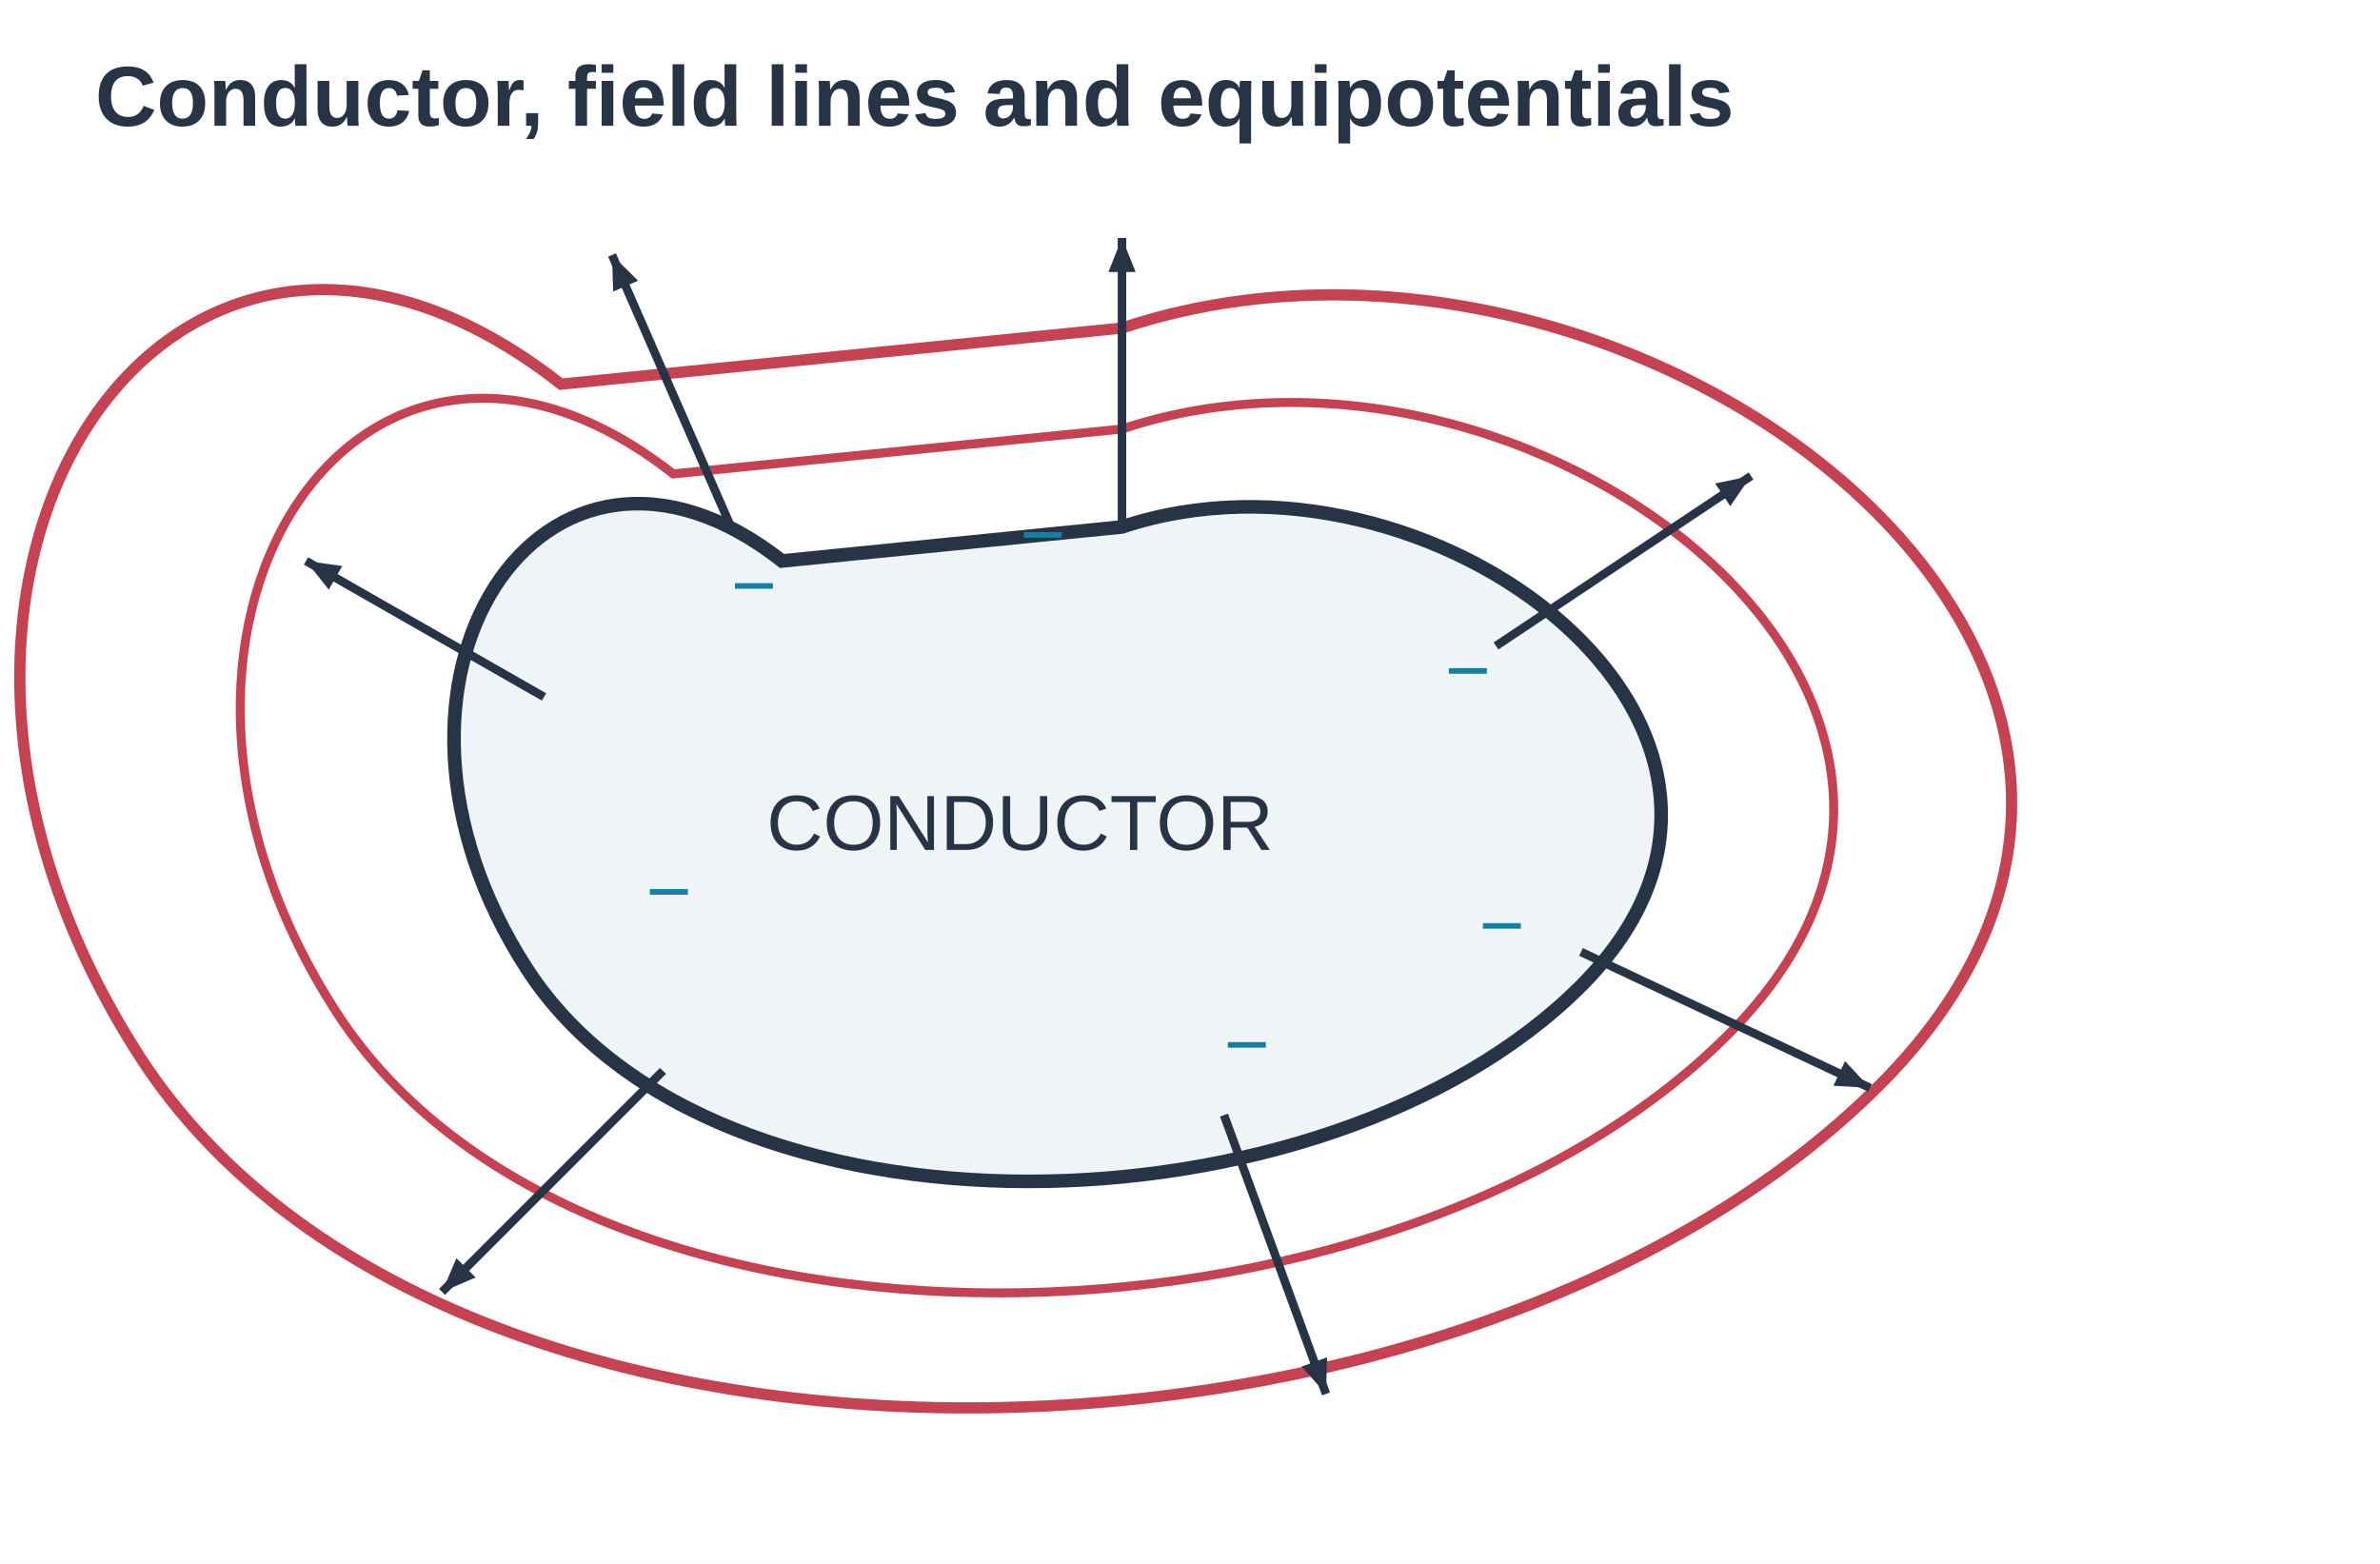
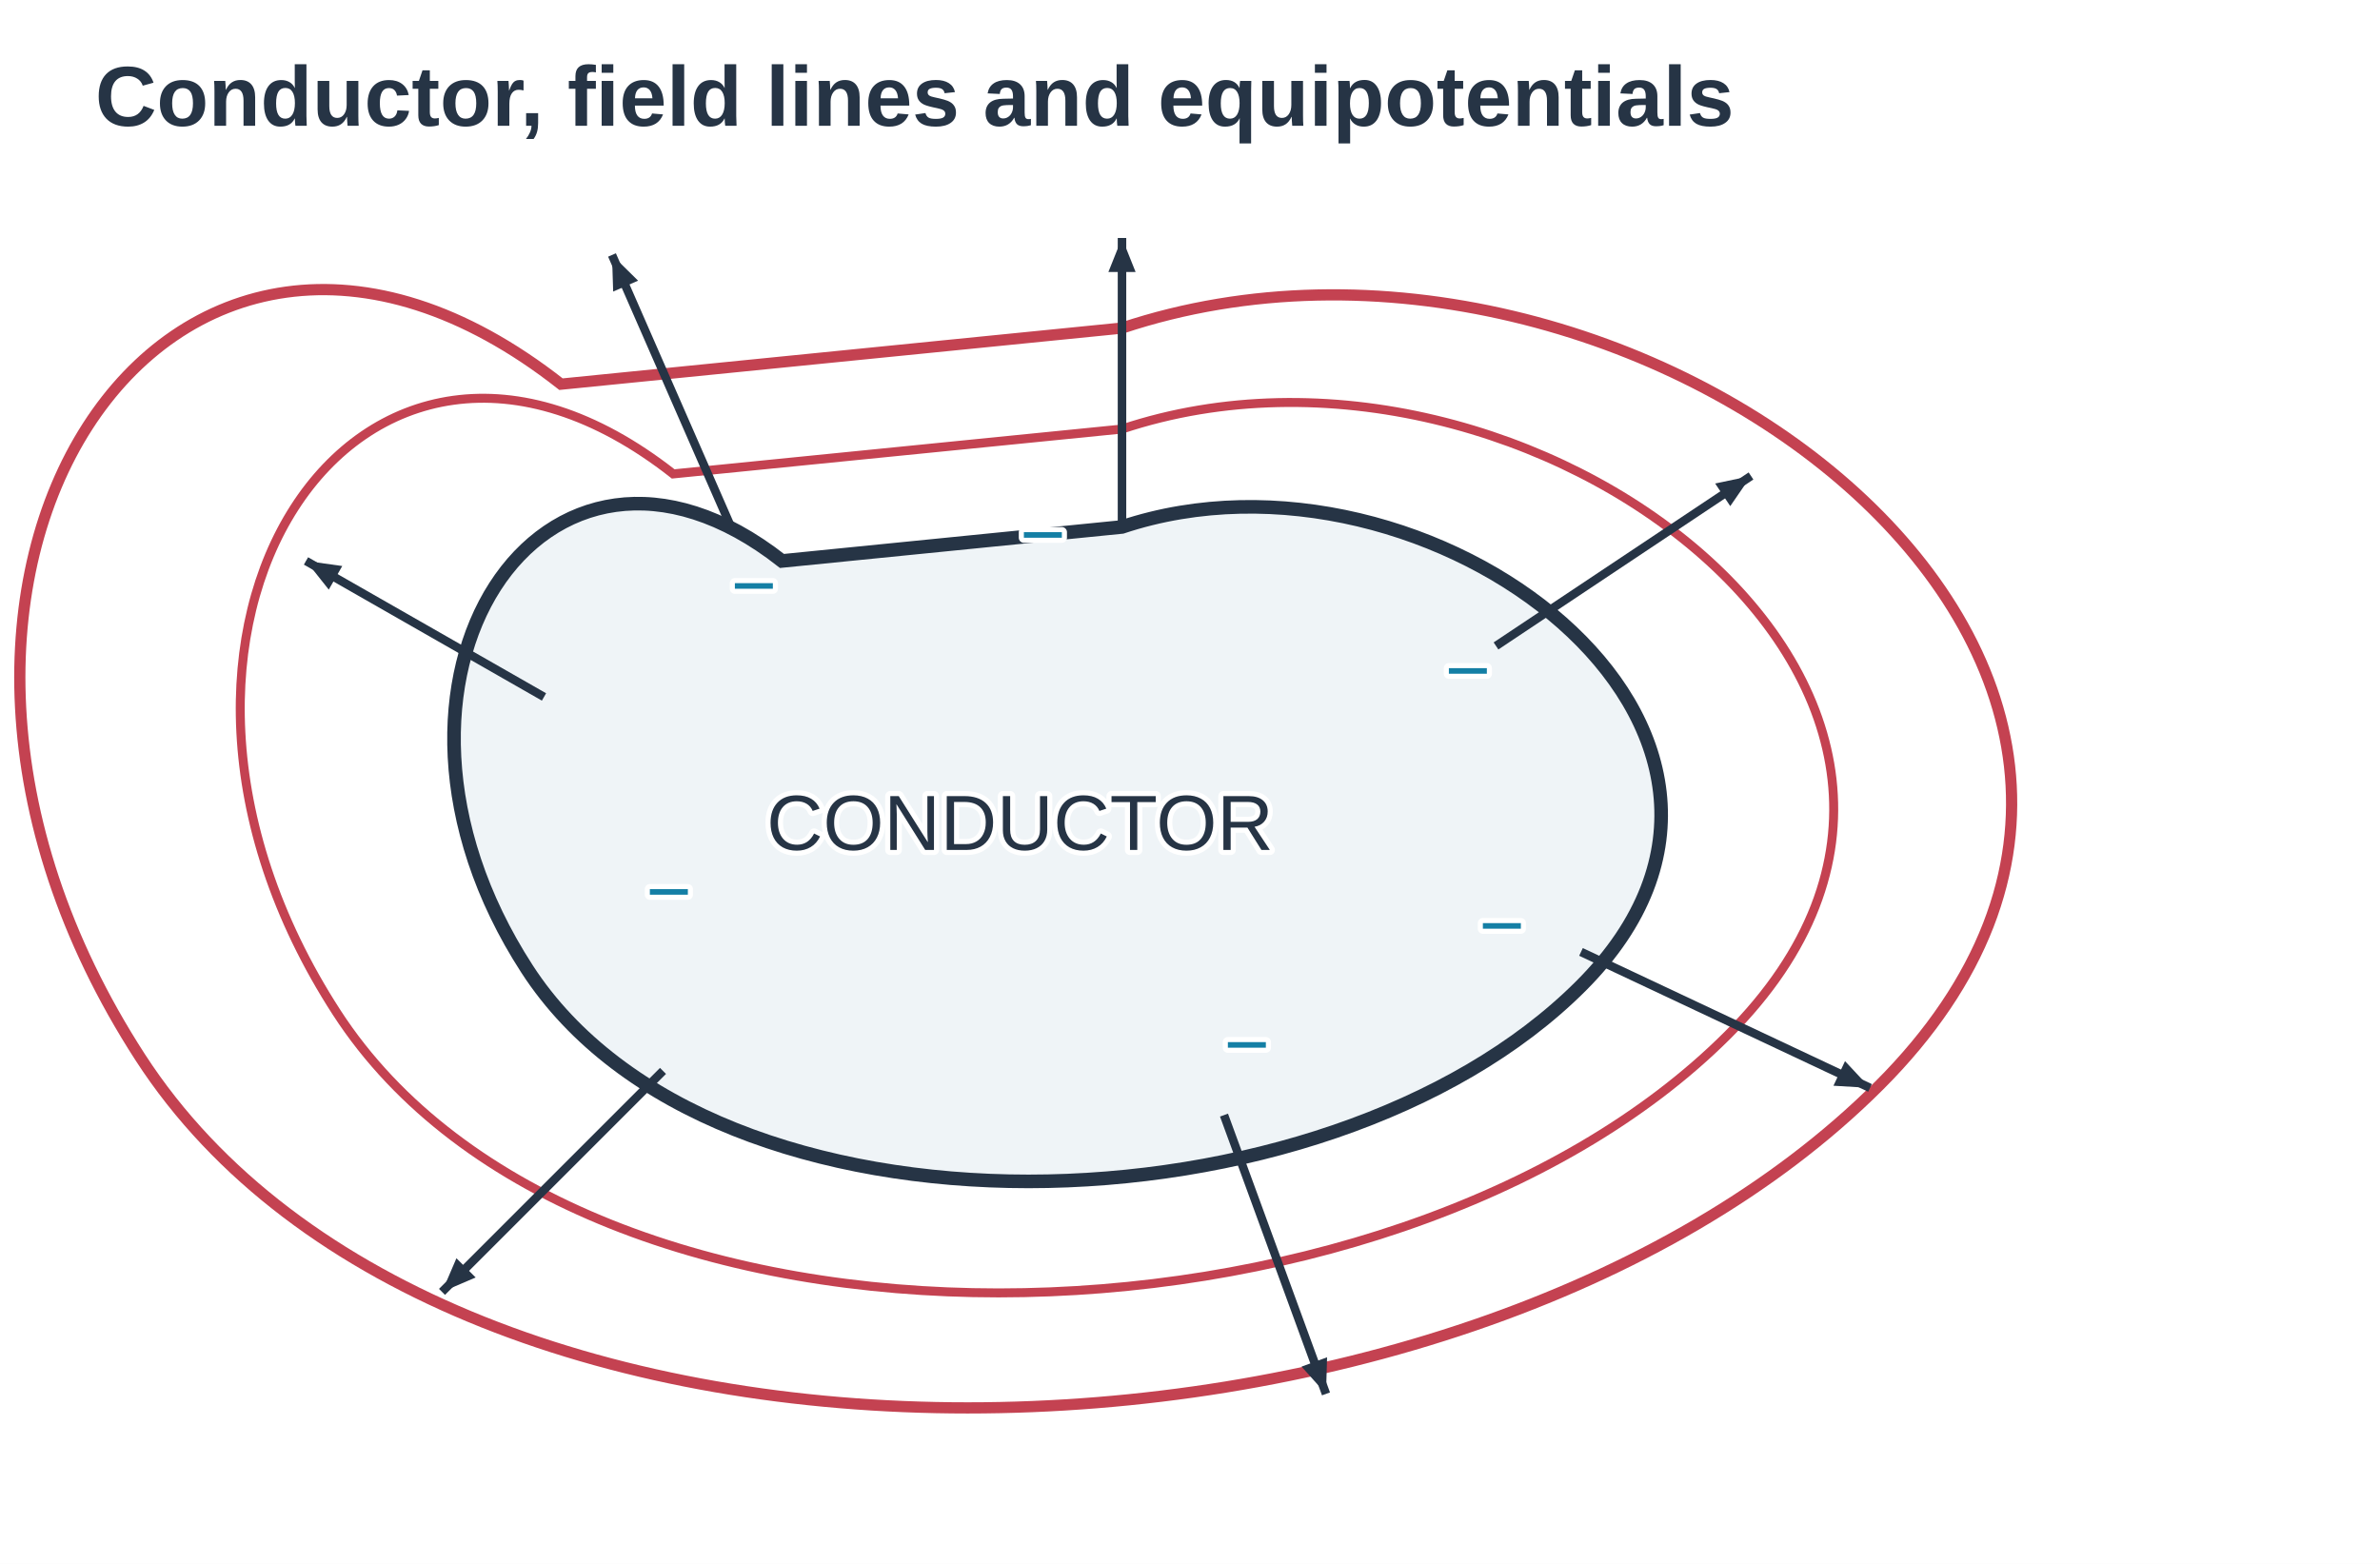
<svg xmlns="http://www.w3.org/2000/svg" width="700" height="460" viewBox="0 0 700 460" role="img">
  <rect width="100%" height="100%" fill="white" />
-   <text x="28" y="37" font-family="Arial,Microsoft YaHei,sans-serif" font-size="25" font-weight="700" fill="#263445" text-anchor="start" xml:space="preserve">Conductor, field lines and equipotentials</text>
  <g transform="translate(330 245) scale(1.65) translate(-330 -245)">
    <path d="M230 165 C160 110 100 200 155 285 S390 365 465 290 S420 125 330 155 Z" stroke="#c44251" stroke-width="2" fill="none" />
  </g>
  <g transform="translate(330 245) scale(1.32) translate(-330 -245)">
    <path d="M230 165 C160 110 100 200 155 285 S390 365 465 290 S420 125 330 155 Z" stroke="#c44251" stroke-width="2" fill="none" />
  </g>
  <path d="M230 165 C160 110 100 200 155 285 S390 365 465 290 S420 125 330 155 Z" stroke="#263445" stroke-width="4" fill="#eff4f7" />
-   <text x="300" y="250" font-family="Arial,Microsoft YaHei,sans-serif" font-size="23" font-weight="400" fill="#263445" text-anchor="middle" xml:space="preserve">CONDUCTOR</text>
  <path d="M160 205L90 165" fill="none" stroke="#263445" stroke-width="2.5" />
  <path d="M90 165L96.698 173.434L100.667 166.488Z" stroke="#263445" stroke-width="0" fill="#263445" />
  <path d="M215 155L180 75" fill="none" stroke="#263445" stroke-width="2.5" />
  <path d="M180 75L180.344 85.765L187.673 82.558Z" stroke="#263445" stroke-width="0" fill="#263445" />
  <path d="M330 155L330 70" fill="none" stroke="#263445" stroke-width="2.5" />
  <path d="M330 70L326.0 80.0L334.0 80.0Z" stroke="#263445" stroke-width="0" fill="#263445" />
  <path d="M440 190L515 140" fill="none" stroke="#263445" stroke-width="2.5" />
  <path d="M515 140L504.461 142.219L508.898 148.875Z" stroke="#263445" stroke-width="0" fill="#263445" />
  <path d="M465 280L550 320" fill="none" stroke="#263445" stroke-width="2.5" />
  <path d="M550 320L542.655 312.123L539.249 319.361Z" stroke="#263445" stroke-width="0" fill="#263445" />
  <path d="M360 328L390 410" fill="none" stroke="#263445" stroke-width="2.5" />
  <path d="M390 410L390.321 399.234L382.808 401.983Z" stroke="#263445" stroke-width="0" fill="#263445" />
  <path d="M195 315L130 380" fill="none" stroke="#263445" stroke-width="2.5" />
  <path d="M130 380L139.899 375.757L134.243 370.101Z" stroke="#263445" stroke-width="0" fill="#263445" />
-   <text x="215" y="180" font-family="Arial,Microsoft YaHei,sans-serif" font-size="23" font-weight="400" fill="#147fa5" text-anchor="start" xml:space="preserve">−</text>
-   <text x="300" y="165" font-family="Arial,Microsoft YaHei,sans-serif" font-size="23" font-weight="400" fill="#147fa5" text-anchor="start" xml:space="preserve">−</text>
-   <text x="425" y="205" font-family="Arial,Microsoft YaHei,sans-serif" font-size="23" font-weight="400" fill="#147fa5" text-anchor="start" xml:space="preserve">−</text>
-   <text x="435" y="280" font-family="Arial,Microsoft YaHei,sans-serif" font-size="23" font-weight="400" fill="#147fa5" text-anchor="start" xml:space="preserve">−</text>
-   <text x="360" y="315" font-family="Arial,Microsoft YaHei,sans-serif" font-size="23" font-weight="400" fill="#147fa5" text-anchor="start" xml:space="preserve">−</text>
-   <text x="190" y="270" font-family="Arial,Microsoft YaHei,sans-serif" font-size="23" font-weight="400" fill="#147fa5" text-anchor="start" xml:space="preserve">−</text>
+   <text x="28" y="37" font-family="Arial,Microsoft YaHei,sans-serif" font-size="25" font-weight="700" fill="#263445" text-anchor="start" xml:space="preserve" paint-order="stroke fill" stroke="#ffffff" stroke-width="3" stroke-linejoin="round">Conductor, field lines and equipotentials</text>
+   <text x="300" y="250" font-family="Arial,Microsoft YaHei,sans-serif" font-size="23" font-weight="400" fill="#263445" text-anchor="middle" xml:space="preserve" paint-order="stroke fill" stroke="#ffffff" stroke-width="3" stroke-linejoin="round">CONDUCTOR</text>
+   <text x="215" y="180" font-family="Arial,Microsoft YaHei,sans-serif" font-size="23" font-weight="400" fill="#147fa5" text-anchor="start" xml:space="preserve" paint-order="stroke fill" stroke="#ffffff" stroke-width="3" stroke-linejoin="round">−</text>
+   <text x="300" y="165" font-family="Arial,Microsoft YaHei,sans-serif" font-size="23" font-weight="400" fill="#147fa5" text-anchor="start" xml:space="preserve" paint-order="stroke fill" stroke="#ffffff" stroke-width="3" stroke-linejoin="round">−</text>
+   <text x="425" y="205" font-family="Arial,Microsoft YaHei,sans-serif" font-size="23" font-weight="400" fill="#147fa5" text-anchor="start" xml:space="preserve" paint-order="stroke fill" stroke="#ffffff" stroke-width="3" stroke-linejoin="round">−</text>
+   <text x="435" y="280" font-family="Arial,Microsoft YaHei,sans-serif" font-size="23" font-weight="400" fill="#147fa5" text-anchor="start" xml:space="preserve" paint-order="stroke fill" stroke="#ffffff" stroke-width="3" stroke-linejoin="round">−</text>
+   <text x="360" y="315" font-family="Arial,Microsoft YaHei,sans-serif" font-size="23" font-weight="400" fill="#147fa5" text-anchor="start" xml:space="preserve" paint-order="stroke fill" stroke="#ffffff" stroke-width="3" stroke-linejoin="round">−</text>
+   <text x="190" y="270" font-family="Arial,Microsoft YaHei,sans-serif" font-size="23" font-weight="400" fill="#147fa5" text-anchor="start" xml:space="preserve" paint-order="stroke fill" stroke="#ffffff" stroke-width="3" stroke-linejoin="round">−</text>
</svg>
